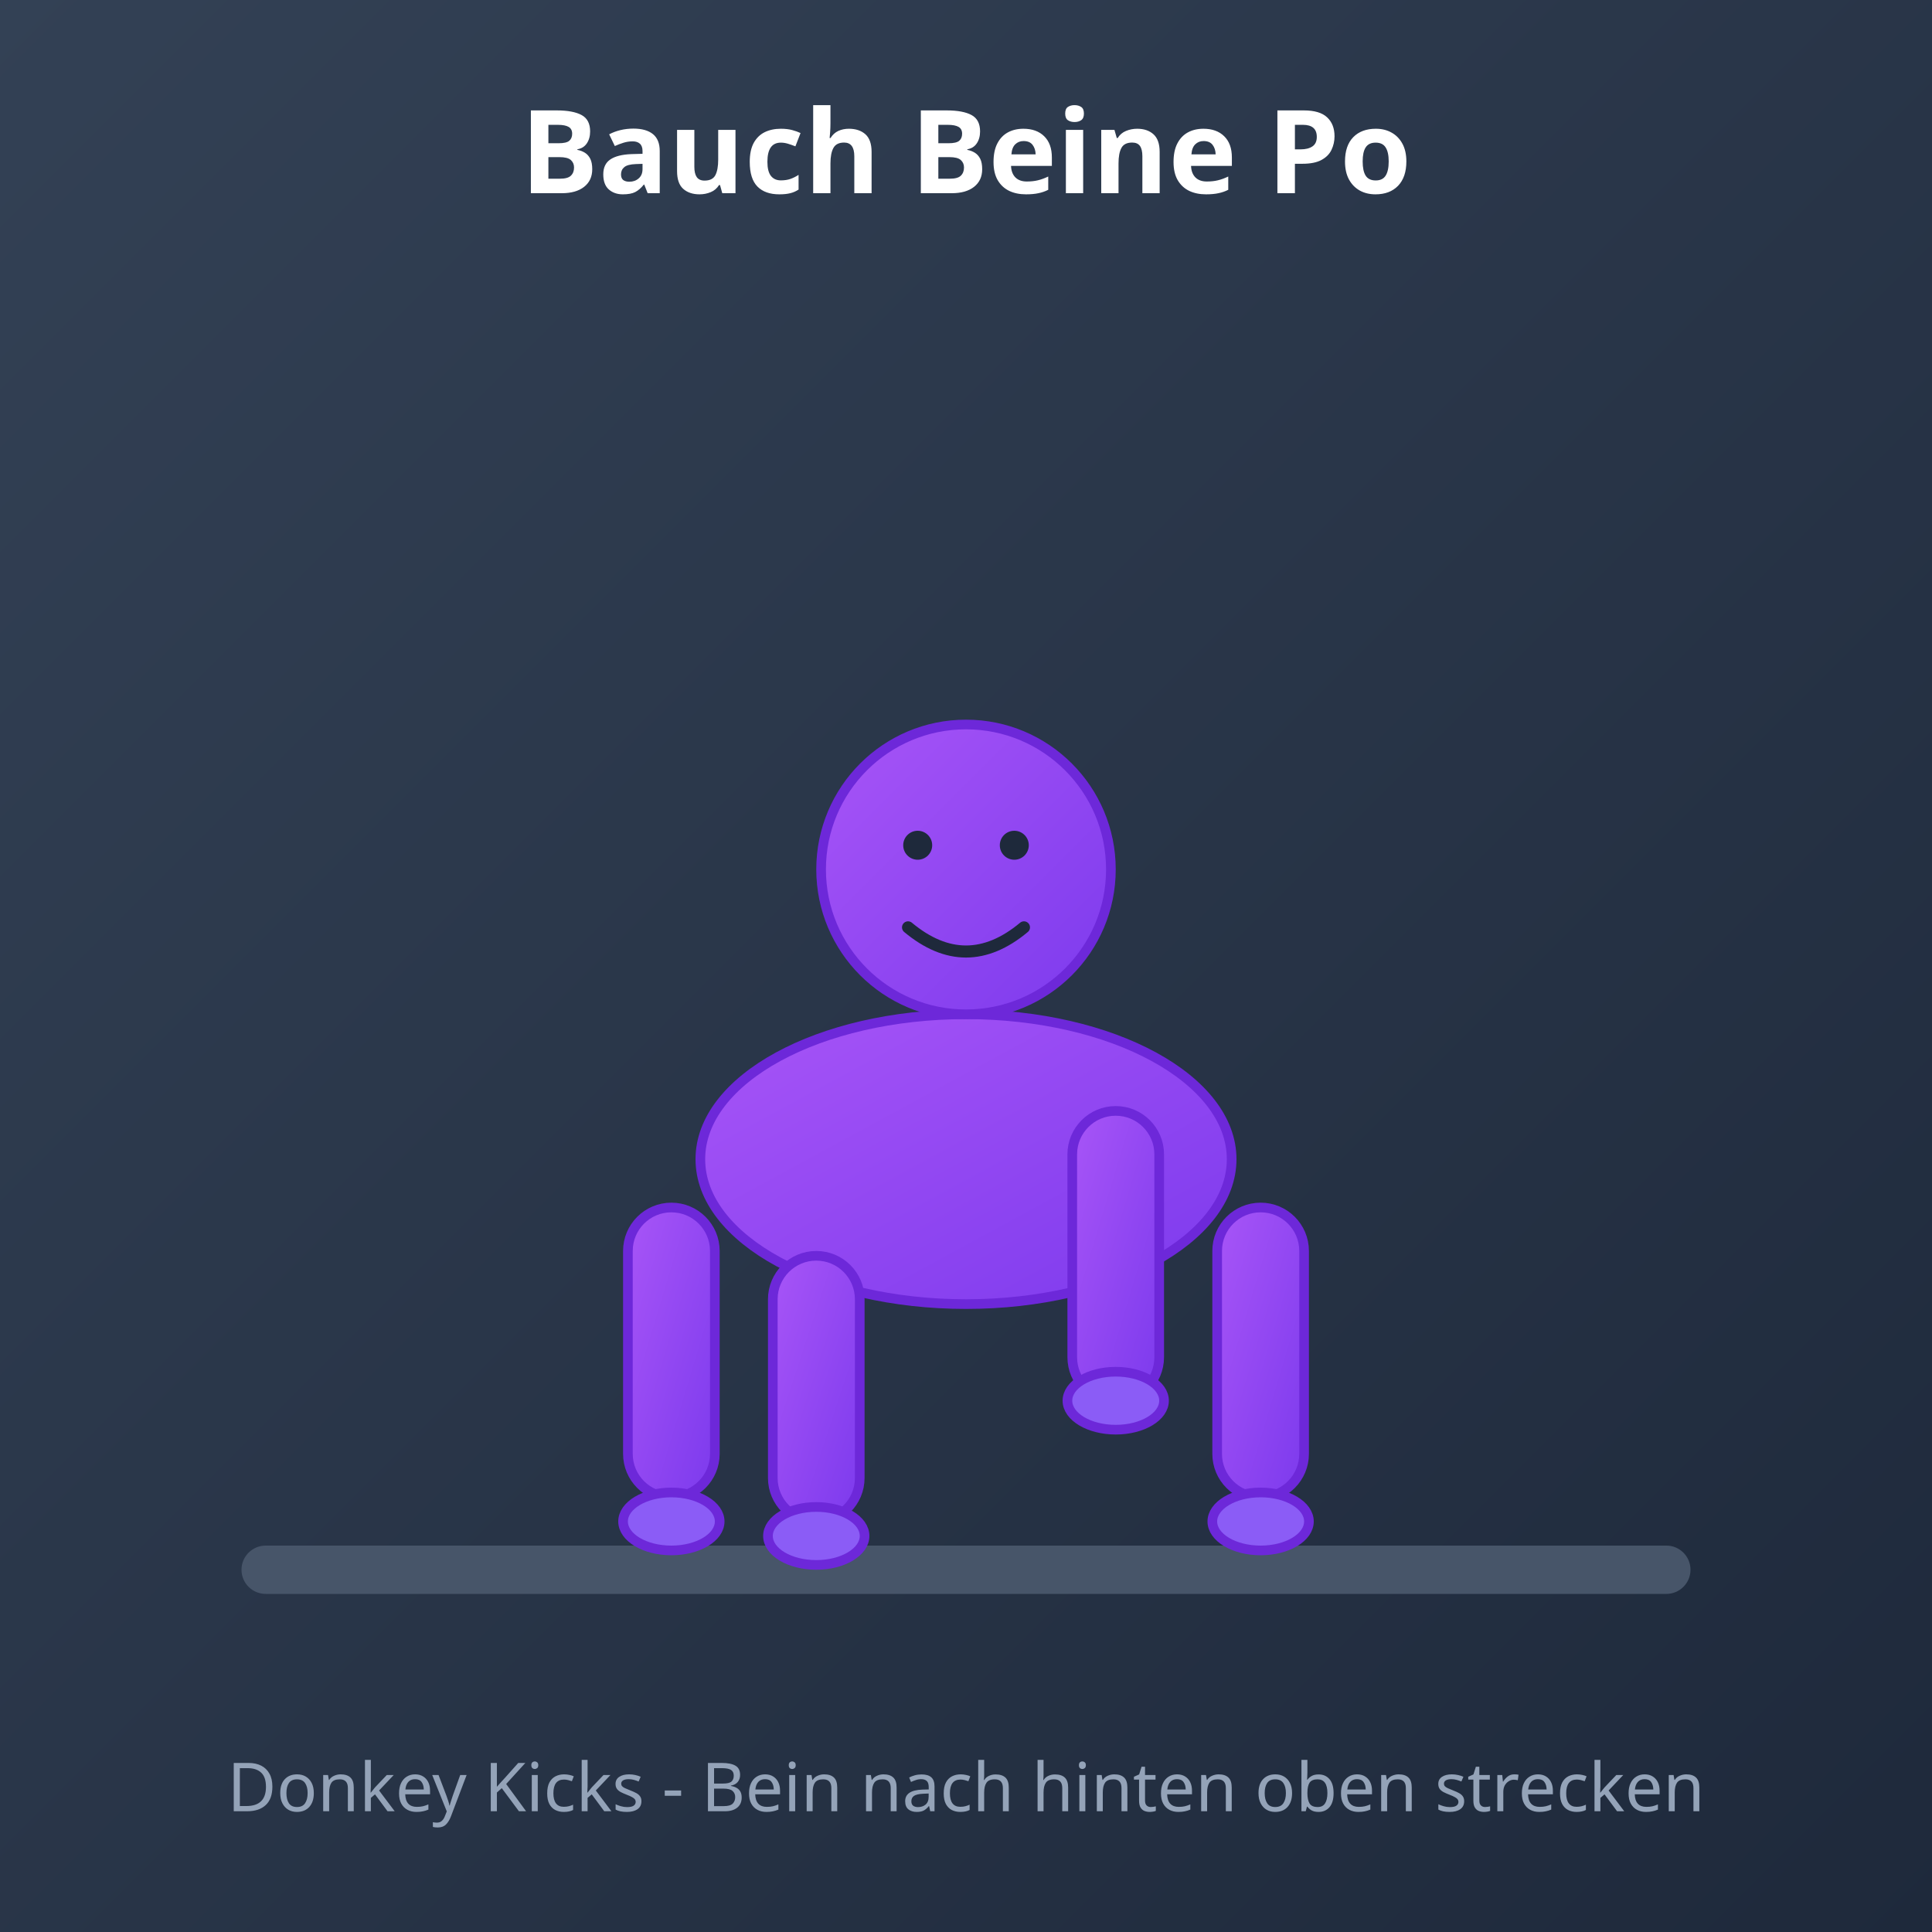
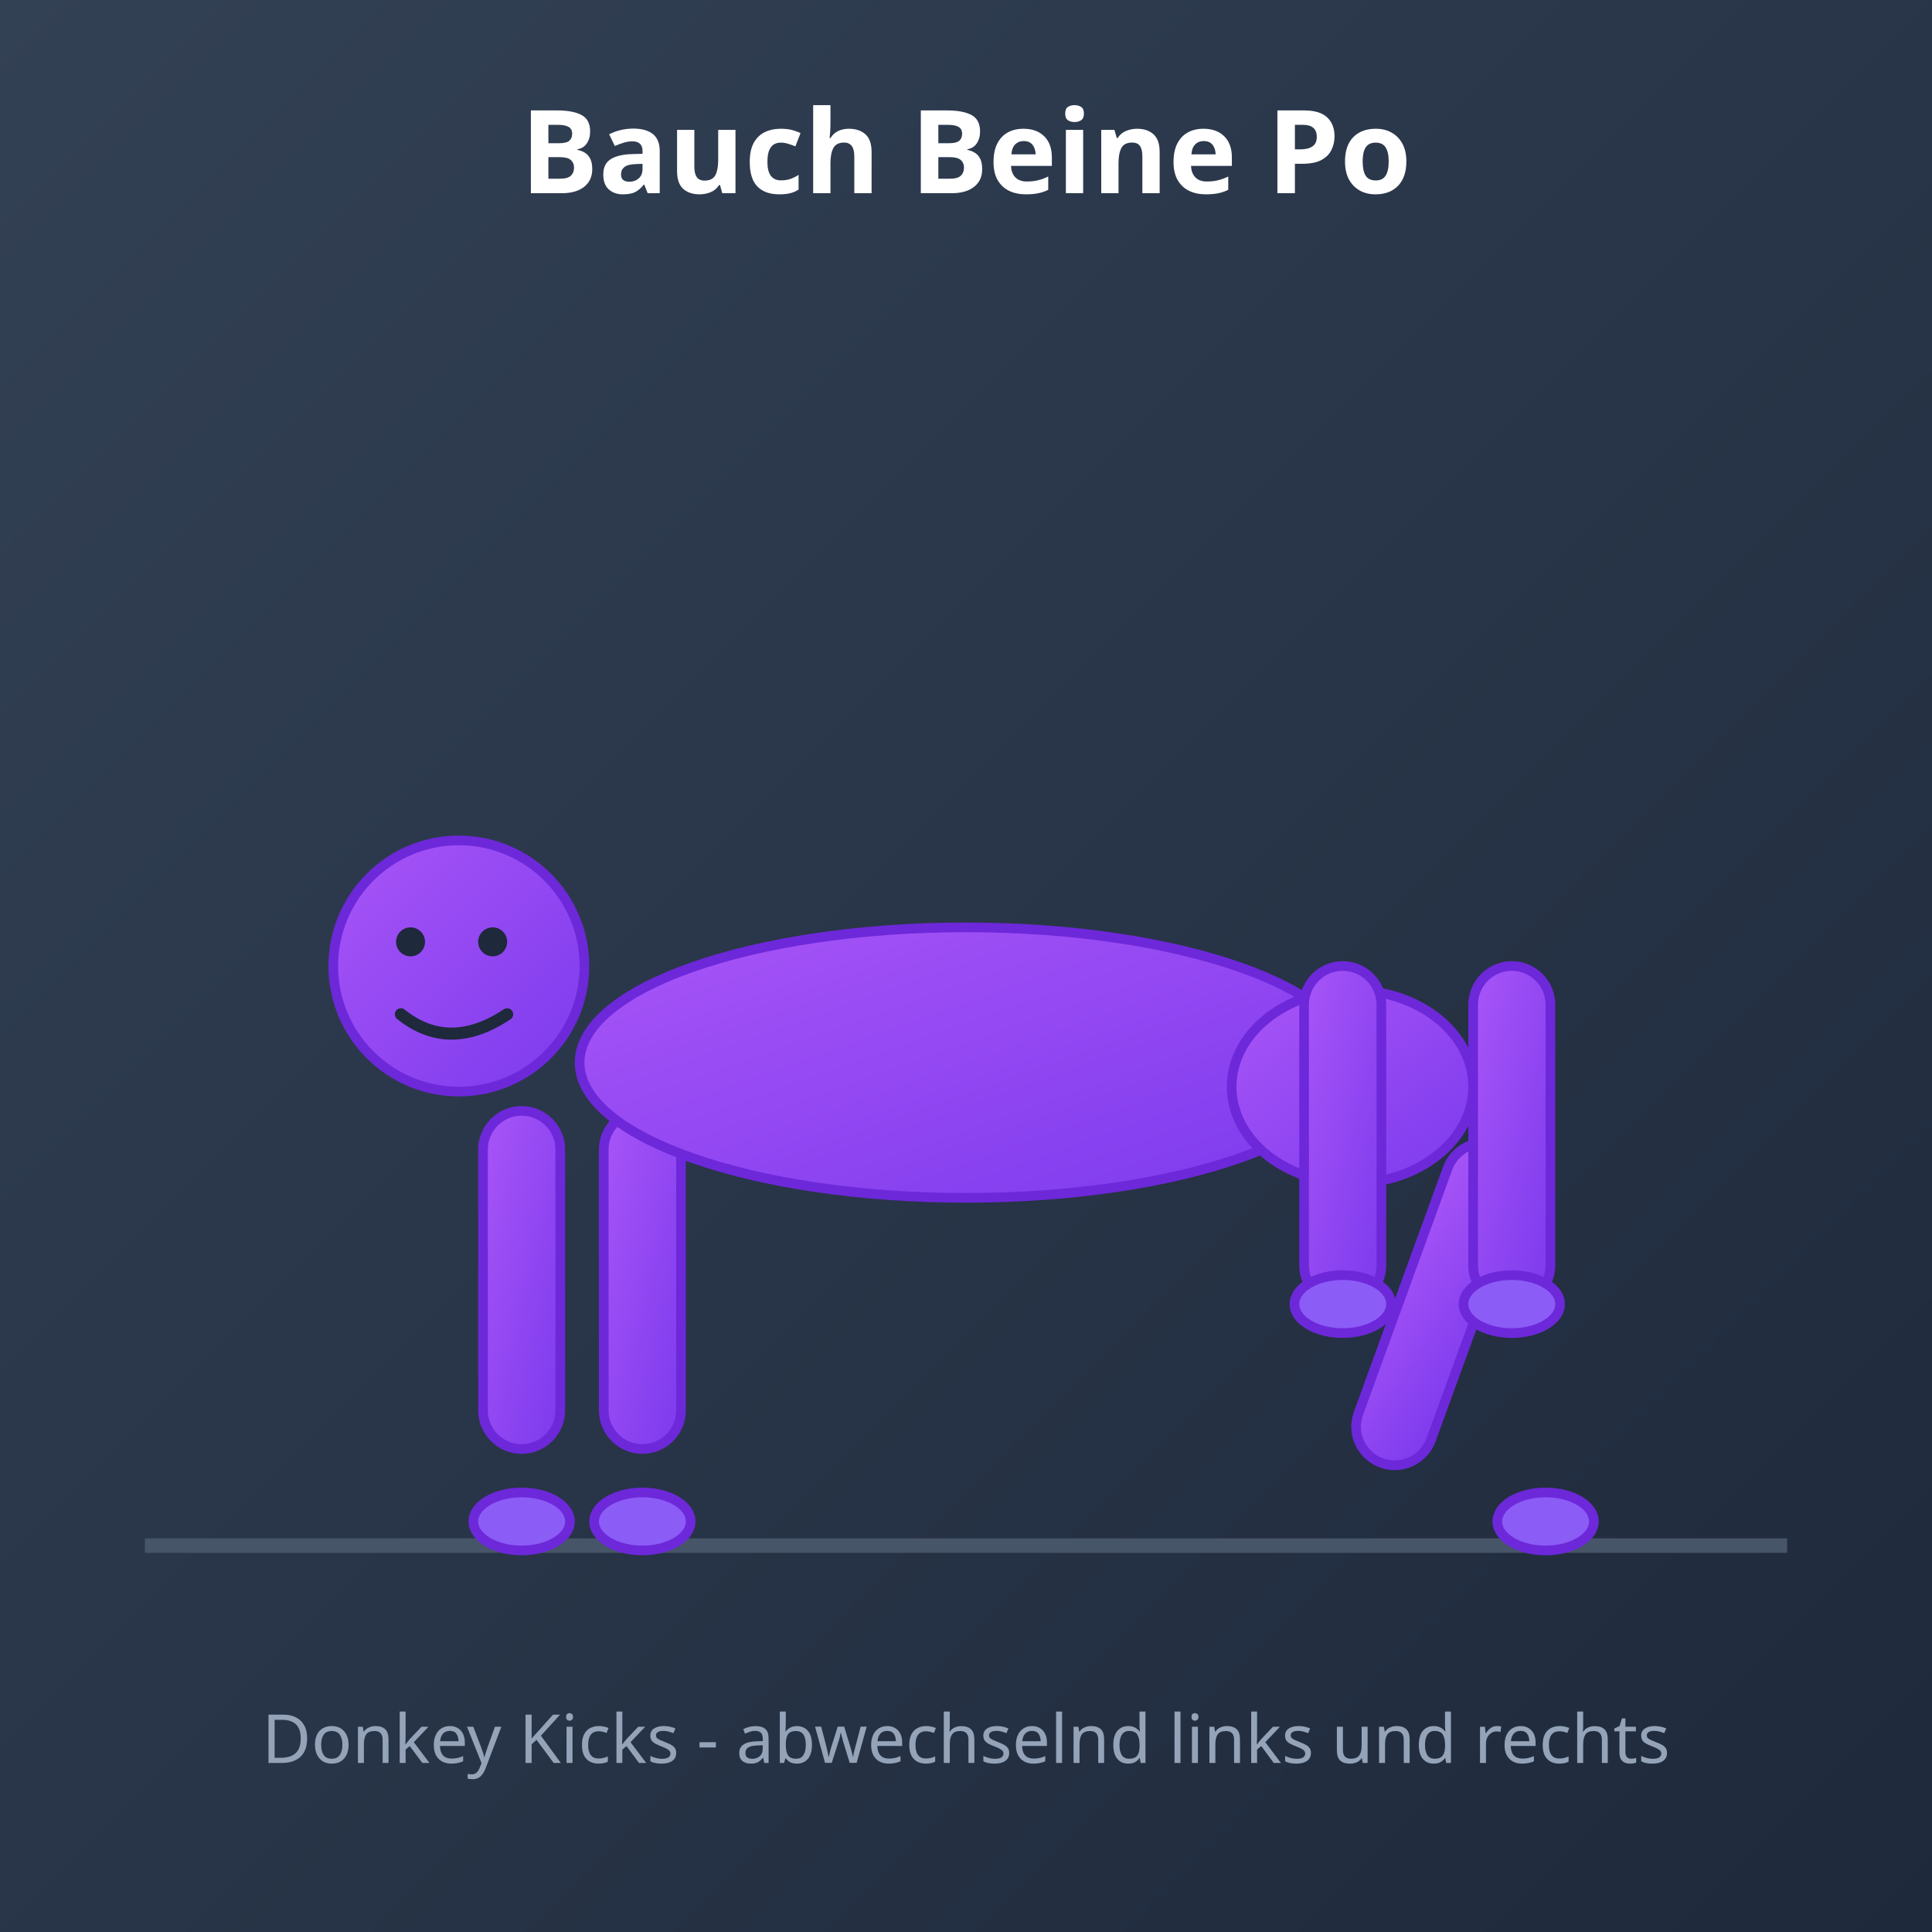
<svg xmlns="http://www.w3.org/2000/svg" width="400" height="400" viewBox="0 0 400 400">
  <defs>
    <linearGradient id="bgBBP" x1="0%" y1="0%" x2="100%" y2="100%">
      <stop offset="0%" style="stop-color:#334155;stop-opacity:1" />
      <stop offset="100%" style="stop-color:#1e293b;stop-opacity:1" />
    </linearGradient>
    <linearGradient id="bodyBBP" x1="0%" y1="0%" x2="100%" y2="100%">
      <stop offset="0%" style="stop-color:#a855f7;stop-opacity:1" />
      <stop offset="100%" style="stop-color:#7c3aed;stop-opacity:1" />
    </linearGradient>
  </defs>
  <rect width="400" height="400" fill="url(#bgBBP)" />
  <text x="200" y="40" font-family="system-ui" font-size="24" font-weight="bold" fill="#ffffff" text-anchor="middle">Bauch Beine Po</text>
-   <rect x="50" y="320" width="300" height="10" rx="5" fill="#475569" />
-   <ellipse cx="200" cy="240" rx="55" ry="30" fill="url(#bodyBBP)" stroke="#6d28d9" stroke-width="2" />
-   <circle cx="200" cy="180" r="30" fill="url(#bodyBBP)" stroke="#6d28d9" stroke-width="2" />
-   <circle cx="190" cy="175" r="3" fill="#1e293b" />
-   <circle cx="210" cy="175" r="3" fill="#1e293b" />
-   <path d="M 188 192 Q 200 202 212 192" stroke="#1e293b" stroke-width="2.5" fill="none" stroke-linecap="round" />
-   <rect x="130" y="250" width="18" height="60" rx="9" fill="url(#bodyBBP)" stroke="#6d28d9" stroke-width="2" />
-   <rect x="252" y="250" width="18" height="60" rx="9" fill="url(#bodyBBP)" stroke="#6d28d9" stroke-width="2" />
-   <ellipse cx="139" cy="315" rx="10" ry="6" fill="#8b5cf6" stroke="#6d28d9" stroke-width="2" />
-   <ellipse cx="261" cy="315" rx="10" ry="6" fill="#8b5cf6" stroke="#6d28d9" stroke-width="2" />
-   <rect x="160" y="260" width="18" height="55" rx="9" fill="url(#bodyBBP)" stroke="#6d28d9" stroke-width="2" />
-   <ellipse cx="169" cy="318" rx="10" ry="6" fill="#8b5cf6" stroke="#6d28d9" stroke-width="2" />
+   <line x1="30" y1="320" x2="370" y2="320" stroke="#475569" stroke-width="3" />
+   <rect x="100" y="230" width="16" height="70" rx="8" fill="url(#bodyBBP)" stroke="#6d28d9" stroke-width="2" />
+   <rect x="125" y="230" width="16" height="70" rx="8" fill="url(#bodyBBP)" stroke="#6d28d9" stroke-width="2" />
+   <ellipse cx="108" cy="315" rx="10" ry="6" fill="#8b5cf6" stroke="#6d28d9" stroke-width="2" />
+   <ellipse cx="133" cy="315" rx="10" ry="6" fill="#8b5cf6" stroke="#6d28d9" stroke-width="2" />
+   <ellipse cx="200" cy="220" rx="80" ry="28" fill="url(#bodyBBP)" stroke="#6d28d9" stroke-width="2" />
+   <circle cx="95" cy="200" r="26" fill="url(#bodyBBP)" stroke="#6d28d9" stroke-width="2" />
+   <circle cx="85" cy="195" r="3" fill="#1e293b" />
+   <circle cx="102" cy="195" r="3" fill="#1e293b" />
+   <path d="M 83 210 Q 93 218 105 210" stroke="#1e293b" stroke-width="2.5" fill="none" stroke-linecap="round" />
+   <ellipse cx="280" cy="225" rx="25" ry="20" fill="url(#bodyBBP)" stroke="#6d28d9" stroke-width="2" />
+   <rect x="290" y="235" width="16" height="70" rx="8" fill="url(#bodyBBP)" stroke="#6d28d9" stroke-width="2" transform="rotate(20 298 270)" />
+   <ellipse cx="320" cy="315" rx="10" ry="6" fill="#8b5cf6" stroke="#6d28d9" stroke-width="2" />
  <g>
-     <rect x="222" y="230" width="18" height="60" rx="9" fill="url(#bodyBBP)" stroke="#6d28d9" stroke-width="2">
-       <animateTransform attributeName="transform" type="rotate" values="0 231 260; -60 231 260; 0 231 260" dur="1.5s" repeatCount="indefinite" />
+     <rect x="270" y="200" width="16" height="70" rx="8" fill="url(#bodyBBP)" stroke="#6d28d9" stroke-width="2">
+       <animateTransform attributeName="transform" type="rotate" values="20 278 235; -60 278 235; 20 278 235; 20 278 235" dur="3s" repeatCount="indefinite" />
    </rect>
-     <ellipse cx="231" cy="290" rx="10" ry="6" fill="#8b5cf6" stroke="#6d28d9" stroke-width="2">
-       <animateTransform attributeName="transform" type="rotate" values="0 231 260; -60 231 260; 0 231 260" dur="1.5s" repeatCount="indefinite" />
+     <ellipse cx="278" cy="270" rx="10" ry="6" fill="#8b5cf6" stroke="#6d28d9" stroke-width="2">
+       <animateTransform attributeName="transform" type="rotate" values="20 278 235; -60 278 235; 20 278 235; 20 278 235" dur="3s" repeatCount="indefinite" />
    </ellipse>
  </g>
-   <circle cx="300" cy="150" r="3" fill="#fbbf24" opacity="0">
-     <animate attributeName="opacity" values="0;1;0" dur="1.5s" repeatCount="indefinite" />
-     <animate attributeName="r" values="2;4;2" dur="1.5s" repeatCount="indefinite" />
+   <g>
+     <rect x="305" y="200" width="16" height="70" rx="8" fill="url(#bodyBBP)" stroke="#6d28d9" stroke-width="2">
+       <animateTransform attributeName="transform" type="rotate" values="20 313 235; 20 313 235; -60 313 235; 20 313 235" dur="3s" repeatCount="indefinite" />
+     </rect>
+     <ellipse cx="313" cy="270" rx="10" ry="6" fill="#8b5cf6" stroke="#6d28d9" stroke-width="2">
+       <animateTransform attributeName="transform" type="rotate" values="20 313 235; 20 313 235; -60 313 235; 20 313 235" dur="3s" repeatCount="indefinite" />
+     </ellipse>
+   </g>
+   <circle cx="330" cy="120" r="3" fill="#fbbf24" opacity="0">
+     <animate attributeName="opacity" values="0;1;0;0;0" dur="3s" repeatCount="indefinite" />
+     <animate attributeName="r" values="2;4;2;2;2" dur="3s" repeatCount="indefinite" />
  </circle>
-   <circle cx="320" cy="180" r="3" fill="#22d3ee" opacity="0">
-     <animate attributeName="opacity" values="0;1;0" dur="1.5s" begin="0.4s" repeatCount="indefinite" />
-     <animate attributeName="r" values="2;4;2" dur="1.5s" repeatCount="indefinite" />
+   <circle cx="350" cy="150" r="3" fill="#22d3ee" opacity="0">
+     <animate attributeName="opacity" values="0;0;0;1;0" dur="3s" repeatCount="indefinite" />
+     <animate attributeName="r" values="2;2;2;4;2" dur="3s" repeatCount="indefinite" />
  </circle>
-   <text x="200" y="375" font-family="system-ui" font-size="14" fill="#94a3b8" text-anchor="middle">Donkey Kicks - Bein nach hinten oben strecken</text>
+   <text x="200" y="365" font-family="system-ui" font-size="14" fill="#94a3b8" text-anchor="middle">Donkey Kicks - abwechselnd links und rechts</text>
</svg>
